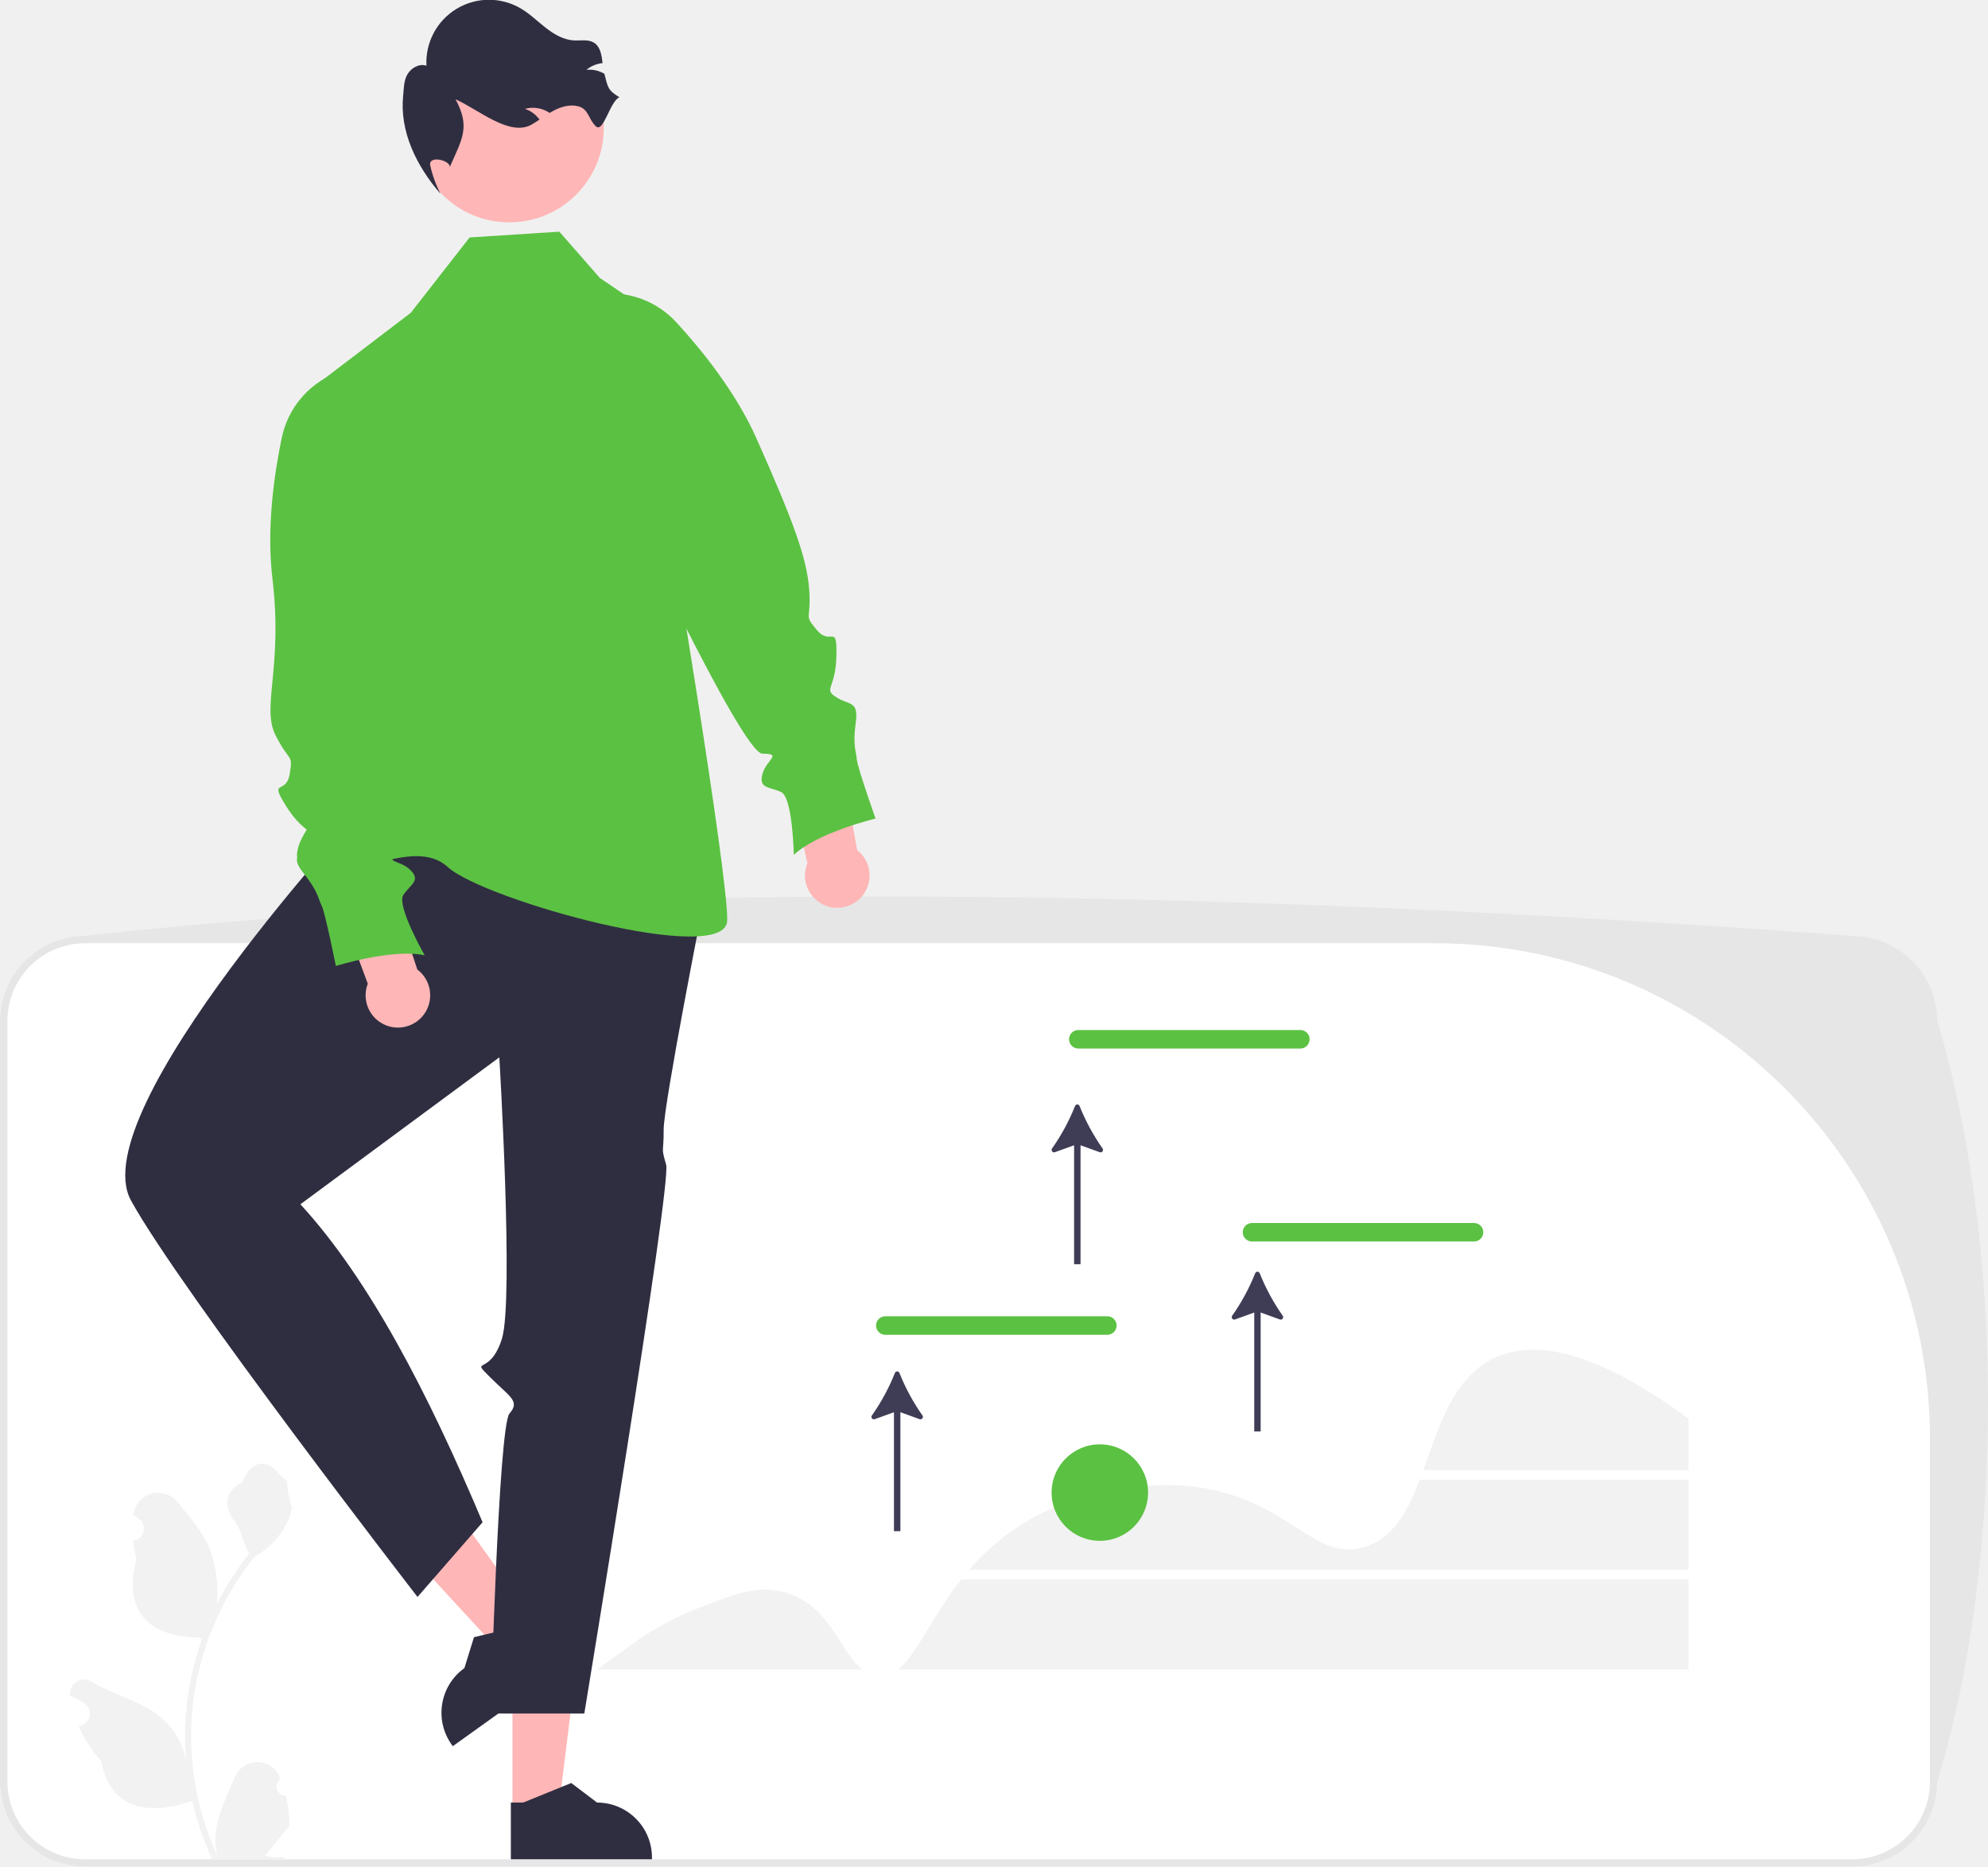
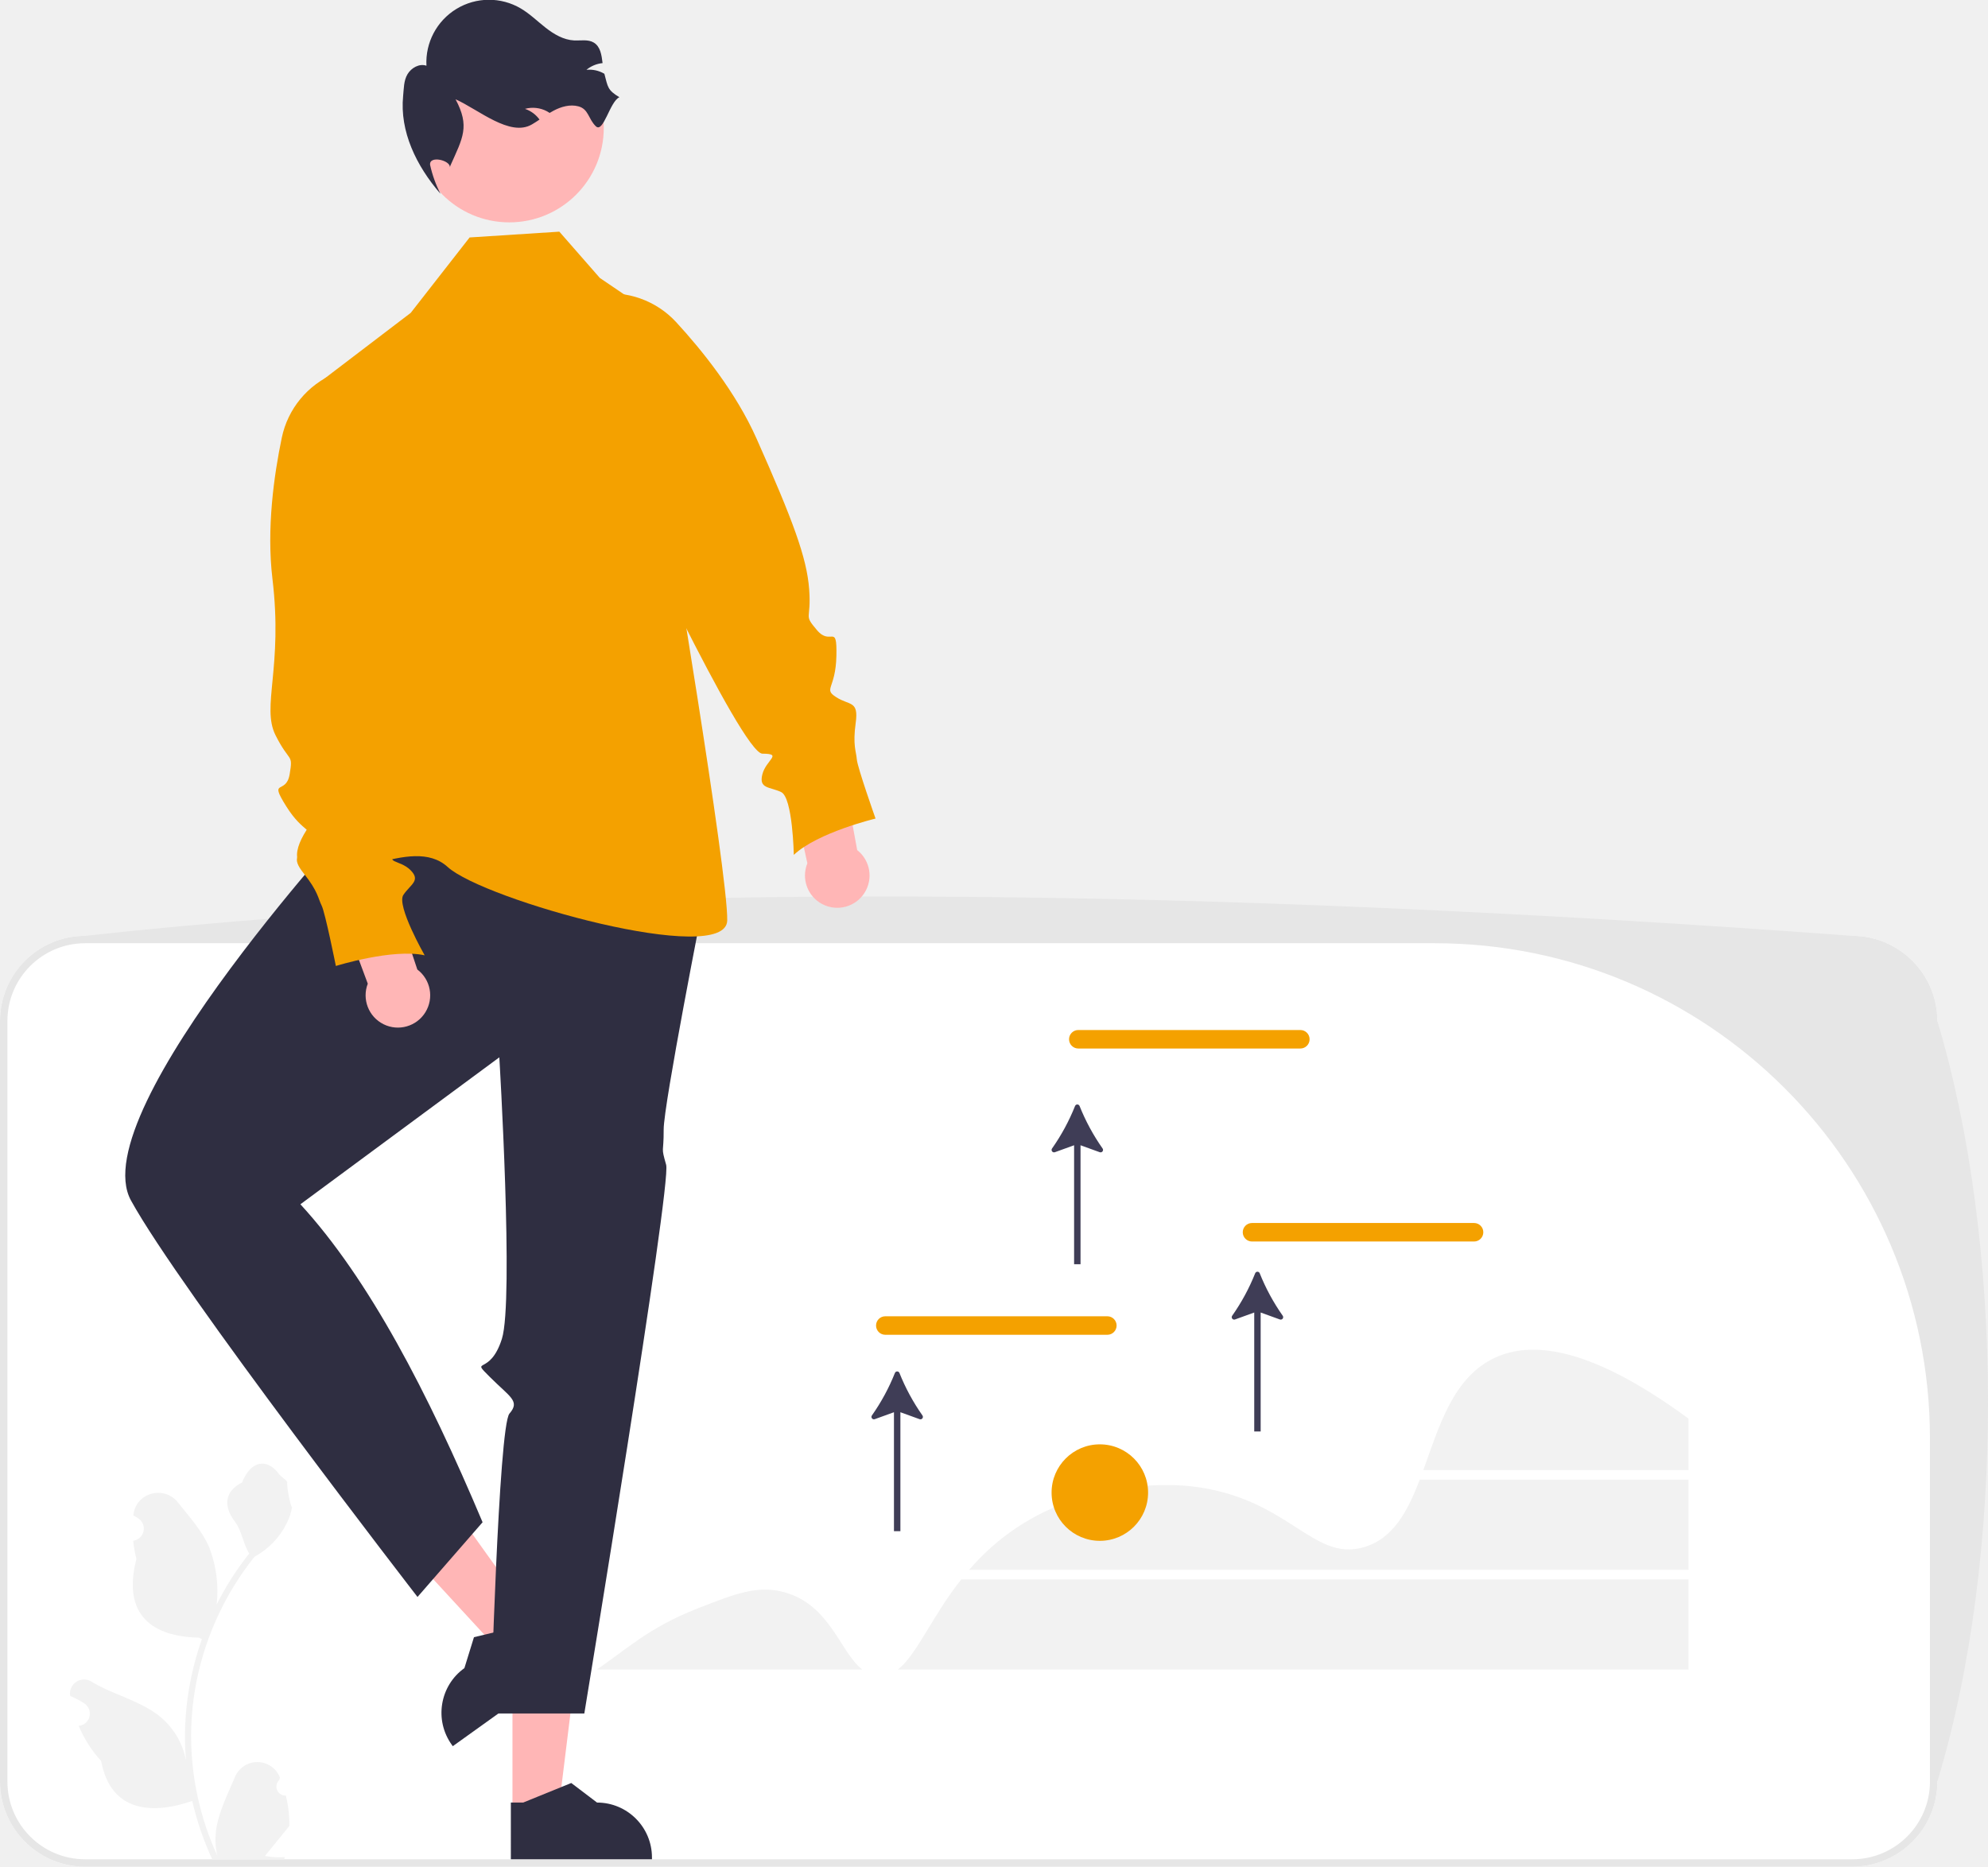
<svg xmlns="http://www.w3.org/2000/svg" width="618.024" height="580.356" viewBox="0 0 618.024 580.356" role="img" artist="Katerina Limpitsouni" source="https://undraw.co/">
  <path d="M866.783,740.178H317.474a26.516,26.516,0,0,1-26.487-26.487V477.253a26.517,26.517,0,0,1,26.487-26.487H866.783a26.517,26.517,0,0,1,26.487,26.487V713.691A26.516,26.516,0,0,1,866.783,740.178Z" transform="translate(-290.9879 -159.8222)" fill="#fff" />
  <path d="M866.783,740.178H317.474a26.516,26.516,0,0,1-26.487-26.487V477.253a26.517,26.517,0,0,1,26.487-26.487c163.868-17.877,350.456-14.639,549.309,0a26.517,26.517,0,0,1,26.487,26.487c20.586,68.555,21.39,165.999,0,236.438A26.516,26.516,0,0,1,866.783,740.178ZM317.474,453.07a24.183,24.183,0,0,0-24.183,24.183V713.691a24.183,24.183,0,0,0,24.183,24.183H866.783a24.183,24.183,0,0,0,24.183-24.183V607.099a154.029,154.029,0,0,0-154.029-154.029Z" transform="translate(-290.9879 -159.8222)" fill="#e6e6e6" />
-   <path d="M695.237,485.805H626.207a2.876,2.876,0,1,1,0-5.753h69.031a2.876,2.876,0,1,1,0,5.753Z" transform="translate(-290.9879 -159.8222)" fill="#5bc142" />
-   <path d="M635.237,574.805H566.207a2.876,2.876,0,1,1,0-5.753h69.031a2.876,2.876,0,1,1,0,5.753Z" transform="translate(-290.9879 -159.8222)" fill="#5bc142" />
+   <path d="M695.237,485.805H626.207a2.876,2.876,0,1,1,0-5.753h69.031a2.876,2.876,0,1,1,0,5.753Z" transform="translate(-290.9879 -159.8222)" fill="rgb(244, 161, 0)" />
+   <path d="M635.237,574.805H566.207a2.876,2.876,0,1,1,0-5.753h69.031a2.876,2.876,0,1,1,0,5.753Z" transform="translate(-290.9879 -159.8222)" fill="rgb(244, 161, 0)" />
  <path d="M689.755,568.88a64.352,64.352,0,0,1-7.151-13.204.757.757,0,0,0-1.407 0,64.293,64.293,0,0,1-7.149,13.203.762.762,0,0,0,.878,1.164l5.974-2.161v36.984h2V567.882l5.977,2.162A.762.762,0,0,0,689.755,568.88Z" transform="translate(-290.9879 -159.8222)" fill="#3f3d56" />
  <path d="M626.604,503.676a.757.757,0,0,0-1.407 0,64.293,64.293,0,0,1-7.149,13.203.762.762,0,0,0,.878,1.164l5.974-2.161v36.984h2V515.882l5.977,2.162a.762.762,0,0,0,.878-1.164A64.352,64.352,0,0,1,626.604,503.676Z" transform="translate(-290.9879 -159.8222)" fill="#3f3d56" />
  <path d="M570.604,586.676a.757.757,0,0,0-1.407 0,64.293,64.293,0,0,1-7.149,13.203.762.762,0,0,0,.878,1.164l5.974-2.161v36.984h2V598.882l5.977,2.162a.762.762,0,0,0,.878-1.164A64.352,64.352,0,0,1,570.604,586.676Z" transform="translate(-290.9879 -159.8222)" fill="#3f3d56" />
  <path d="M815.9,616.866v-16c-31.923-23.482-49.621-23.729-60-19-13.175,6.003-17.483,21.352-22.435,35Z" transform="translate(-290.9879 -159.8222)" fill="#f2f2f2" />
  <path d="M559.031,678.866c-6.919-5.406-9.918-20.023-24.131-24-8.289-2.319-15.28.415-27,5-15.445,6.042-22.251,12.895-31.392,19Z" transform="translate(-290.9879 -159.8222)" fill="#f2f2f2" />
  <path d="M589.81,650.866c-9.261,11.733-13.784,23.419-19.685,28H815.9v-28Z" transform="translate(-290.9879 -159.8222)" fill="#f2f2f2" />
  <path d="M732.352,619.866c-3.782,9.889-8.305,18.392-17.452,21-16.102,4.591-23.324-15.698-54-19-3.128-.337-30.279-2.883-54,13a72.848,72.848,0,0,0-14.621,13H815.9v-28Z" transform="translate(-290.9879 -159.8222)" fill="#f2f2f2" />
-   <circle cx="341.913" cy="464.044" r="15" fill="#5bc142" />
+   <circle cx="341.913" cy="464.044" r="15" fill="rgb(244, 161, 0)" />
  <polygon points="159.316 563.163 173.581 563.162 180.366 508.14 159.313 508.142 159.316 563.163" fill="#ffb6b6" />
  <path d="M449.802,737.866l43.866-.002v-.555a17.075,17.075,0,0,0-17.074-17.074h-.001l-8.013-6.079-14.95,6.08-3.829 0Z" transform="translate(-290.9879 -159.8222)" fill="#2f2e41" />
  <polygon points="167.342 505.533 155.746 513.84 118.182 473.069 135.296 460.807 167.342 505.533" fill="#ffb6b6" />
  <path d="M467.406,677.158l-35.657,25.55-.323-.451a17.075,17.075,0,0,1,3.933-23.823l.001-.001,2.972-9.608,15.693-3.766,3.113-2.23Z" transform="translate(-290.9879 -159.8222)" fill="#2f2e41" />
  <path d="M404.844,409.986s-88.438,95.16-73.142,123.054S420.783,656.314,420.783,656.314l20.228-23.226c-17.001-40.339-35.293-75.595-56.634-98.86l61.838-45.682s4.55,75.62.807,87.501-10.042,5.583-3.744,11.881,9.476,7.455,6.088,11.376-5.825,93.243-5.825,93.243h29.098s27.154-164.557,25.441-170.58-.73-3.261-.772-10.941,12.376-70.591,12.376-70.591Z" transform="translate(-290.9879 -159.8222)" fill="#2f2e41" />
-   <path d="M464.874,231.846l-27.894,1.8-18.304,23.443-30.456,23.208,19.324,58.81s-.952,30.055-4.204,33.832-8.651-.723-3.252,7.376a34.285,34.285,0,0,1,5.399,17.14s-30.764,25.601-19.796,32.35,33.122-10.798,44.455-.45S516.765,460.539,517.063,446s-18.798-128.064-18.798-128.064l4.402-54.597L477.471,246.243Z" transform="translate(-290.9879 -159.8222)" fill="#5bc142" />
+   <path d="M464.874,231.846l-27.894,1.8-18.304,23.443-30.456,23.208,19.324,58.81s-.952,30.055-4.204,33.832-8.651-.723-3.252,7.376a34.285,34.285,0,0,1,5.399,17.14s-30.764,25.601-19.796,32.35,33.122-10.798,44.455-.45S516.765,460.539,517.063,446s-18.798-128.064-18.798-128.064l4.402-54.597L477.471,246.243Z" transform="translate(-290.9879 -159.8222)" fill="rgb(244, 161, 0)" />
  <path d="M420.722,461.238l-9.455-28.463L394.254,435.908l11.067,29.737a10.04,10.04,0,1,0,15.401-4.407Z" transform="translate(-290.9879 -159.8222)" fill="#ffb6b6" />
-   <path d="M395.563,275.716l-.449.187a27.809,27.809,0,0,0-16.522,19.997c-2.412,11.542-4.784,28.237-2.908,43.869,3.313,27.609-3.476,39.757.941,48.592s5.522,5.522,4.417,12.148-6.626,1.104-1.104,9.939,8.835,6.626,6.626,11.044-5.522,4.417-1.104,9.939,4.417,7.73,5.522,9.939,4.417,18.774,4.417,18.774,17.67-5.522,27.609-3.313c0,0-8.835-15.461-6.626-18.774s5.522-4.417,2.209-7.73-8.835-2.209-3.313-5.522,1.006-70.584,1.006-70.584Z" transform="translate(-290.9879 -159.8222)" fill="#5bc142" />
+   <path d="M395.563,275.716l-.449.187a27.809,27.809,0,0,0-16.522,19.997c-2.412,11.542-4.784,28.237-2.908,43.869,3.313,27.609-3.476,39.757.941,48.592s5.522,5.522,4.417,12.148-6.626,1.104-1.104,9.939,8.835,6.626,6.626,11.044-5.522,4.417-1.104,9.939,4.417,7.73,5.522,9.939,4.417,18.774,4.417,18.774,17.67-5.522,27.609-3.313c0,0-8.835-15.461-6.626-18.774s5.522-4.417,2.209-7.73-8.835-2.209-3.313-5.522,1.006-70.584,1.006-70.584Z" transform="translate(-290.9879 -159.8222)" fill="rgb(244, 161, 0)" />
  <path d="M541.983,428.216l-6.454-29.289,16.217-6.021,5.722,31.209a10.04,10.04,0,1,1-15.485,4.101Z" transform="translate(-290.9879 -159.8222)" fill="#ffb6b6" />
-   <path d="M476.32,251.374l.481-.069a27.809,27.809,0,0,1,24.431,8.715c7.982,8.679,18.569,21.804,24.963,36.192,11.292,25.411,15.616,36.976,16.346,46.827s-1.915,7.57,2.426,12.696,6.257-2.445,6.038,7.972-4.195,10.216-.036,12.879,7.005.967,6.038,7.972.164,8.902.347,11.365,5.82,18.388,5.82,18.388-18.005,4.305-25.411,11.292c0,0-.329-17.804-3.922-19.519s-7.005-.967-5.856-5.509,6.458-6.421.018-6.439-45.132-83.105-45.132-83.105Z" transform="translate(-290.9879 -159.8222)" fill="#5bc142" />
+   <path d="M476.32,251.374l.481-.069a27.809,27.809,0,0,1,24.431,8.715c7.982,8.679,18.569,21.804,24.963,36.192,11.292,25.411,15.616,36.976,16.346,46.827s-1.915,7.57,2.426,12.696,6.257-2.445,6.038,7.972-4.195,10.216-.036,12.879,7.005.967,6.038,7.972.164,8.902.347,11.365,5.82,18.388,5.82,18.388-18.005,4.305-25.411,11.292c0,0-.329-17.804-3.922-19.519s-7.005-.967-5.856-5.509,6.458-6.421.018-6.439-45.132-83.105-45.132-83.105Z" transform="translate(-290.9879 -159.8222)" fill="rgb(244, 161, 0)" />
  <circle cx="158.333" cy="39.768" r="29.365" fill="#ffb6b6" />
  <path d="M483.548,190.048c-3.016,1.375-4.97,11.336-7.341,9.02s-2.212-5.329-5.409-6.184c-2.581-.693-5.359.099-7.713,1.348-.42.22-.828.46-1.225.698-.262-.175-.523-.34-.803-.492a9.33,9.33,0,0,0-6.867-.772,9.155,9.155,0,0,1,4.524,3.334c-.788.528-1.586,1.057-2.402,1.526-6.82,3.936-16.524-4.622-23.703-7.837,4.496,8.438,2.282,11.933-1.622,20.659l-.135.497c.222-2.187-6.546-3.817-6.154-.738a37.073,37.073,0,0,0,3.23,8.975c-7.548-8.727-12.705-19.407-11.617-30.423.237-2.314.166-4.756,1.359-6.765,1.195-1.998,3.686-3.401,5.89-2.639A19.469,19.469,0,0,1,452.87,162.441c2.818,1.654,5.171,3.992,7.754,6.01,2.583,2.017,5.561,3.776,8.836,3.942,2.078.1,4.339-.407,6.124.669,2.068,1.249,2.422,3.863,2.732,6.379a9.32,9.32,0,0,0-5.021,2.09,9.119,9.119,0,0,1,5.49,1.178.568.568,0,0,1,.09.051C479.968,186.917,479.856,187.839,483.548,190.048Z" transform="translate(-290.9879 -159.8222)" fill="#2f2e41" />
-   <path d="M749.237,545.805H680.207a2.876,2.876,0,1,1,0-5.753h69.031a2.876,2.876,0,1,1,0,5.753Z" transform="translate(-290.9879 -159.8222)" fill="#5bc142" />
+   <path d="M749.237,545.805H680.207a2.876,2.876,0,1,1,0-5.753h69.031a2.876,2.876,0,1,1,0,5.753Z" transform="translate(-290.9879 -159.8222)" fill="rgb(244, 161, 0)" />
  <path d="M379.849,718.06a2.807,2.807,0,0,1-2.035-4.866l.192-.765q-.038-.092-.076-.184a7.539,7.539,0,0,0-13.907.052c-2.275,5.478-5.17,10.966-5.883,16.758a22.304,22.304,0,0,0,.392,7.671,89.42,89.42,0,0,1-8.134-37.139,86.307,86.307,0,0,1,.535-9.628q.443-3.931,1.231-7.807a90.455,90.455,0,0,1,17.938-38.337,24.073,24.073,0,0,0,10.012-10.387,18.363,18.363,0,0,0,1.67-5.018c-.487.064-1.838-7.359-1.47-7.815-.679-1.031-1.895-1.543-2.637-2.549-3.689-5.002-8.773-4.129-11.426,2.669-5.669,2.861-5.724,7.606-2.245,12.169,2.213,2.903,2.517,6.832,4.459,9.94-.2.256-.408.503-.607.759a91.039,91.039,0,0,0-9.502,15.054,37.846,37.846,0,0,0-2.259-17.579c-2.163-5.217-6.216-9.611-9.786-14.122-4.288-5.418-13.08-3.053-13.836,3.814q-.011.1-.021.199.795.449,1.557.952a3.808,3.808,0,0,1-1.535,6.93l-.078.012a37.89,37.89,0,0,0,.999,5.665c-4.58,17.71,5.307,24.16,19.424,24.45.312.16.615.32.927.471a92.924,92.924,0,0,0-5.002,23.539,88.135,88.135,0,0,0,.064,14.231l-.024-.168a23.289,23.289,0,0,0-7.95-13.448c-6.118-5.026-14.762-6.877-21.363-10.916a4.371,4.371,0,0,0-6.694,4.252q.013.088.027.176a25.577,25.577,0,0,1,2.868,1.382q.795.449,1.557.952a3.808,3.808,0,0,1-1.535,6.93l-.078.012c-.056.008-.104.016-.16.024a37.923,37.923,0,0,0,6.975,10.923c2.863,15.46,15.162,16.927,28.318,12.425h.008a92.896,92.896,0,0,0,6.24,18.218h22.293c.08-.248.152-.503.224-.751a25.329,25.329,0,0,1-6.169-.367c1.654-2.03,3.308-4.075,4.962-6.105a1.386,1.386,0,0,0,.104-.12c.839-1.039,1.686-2.069,2.525-3.108l0-.001a37.102,37.102,0,0,0-1.087-9.451Z" transform="translate(-290.9879 -159.8222)" fill="#f2f2f2" />
</svg>
